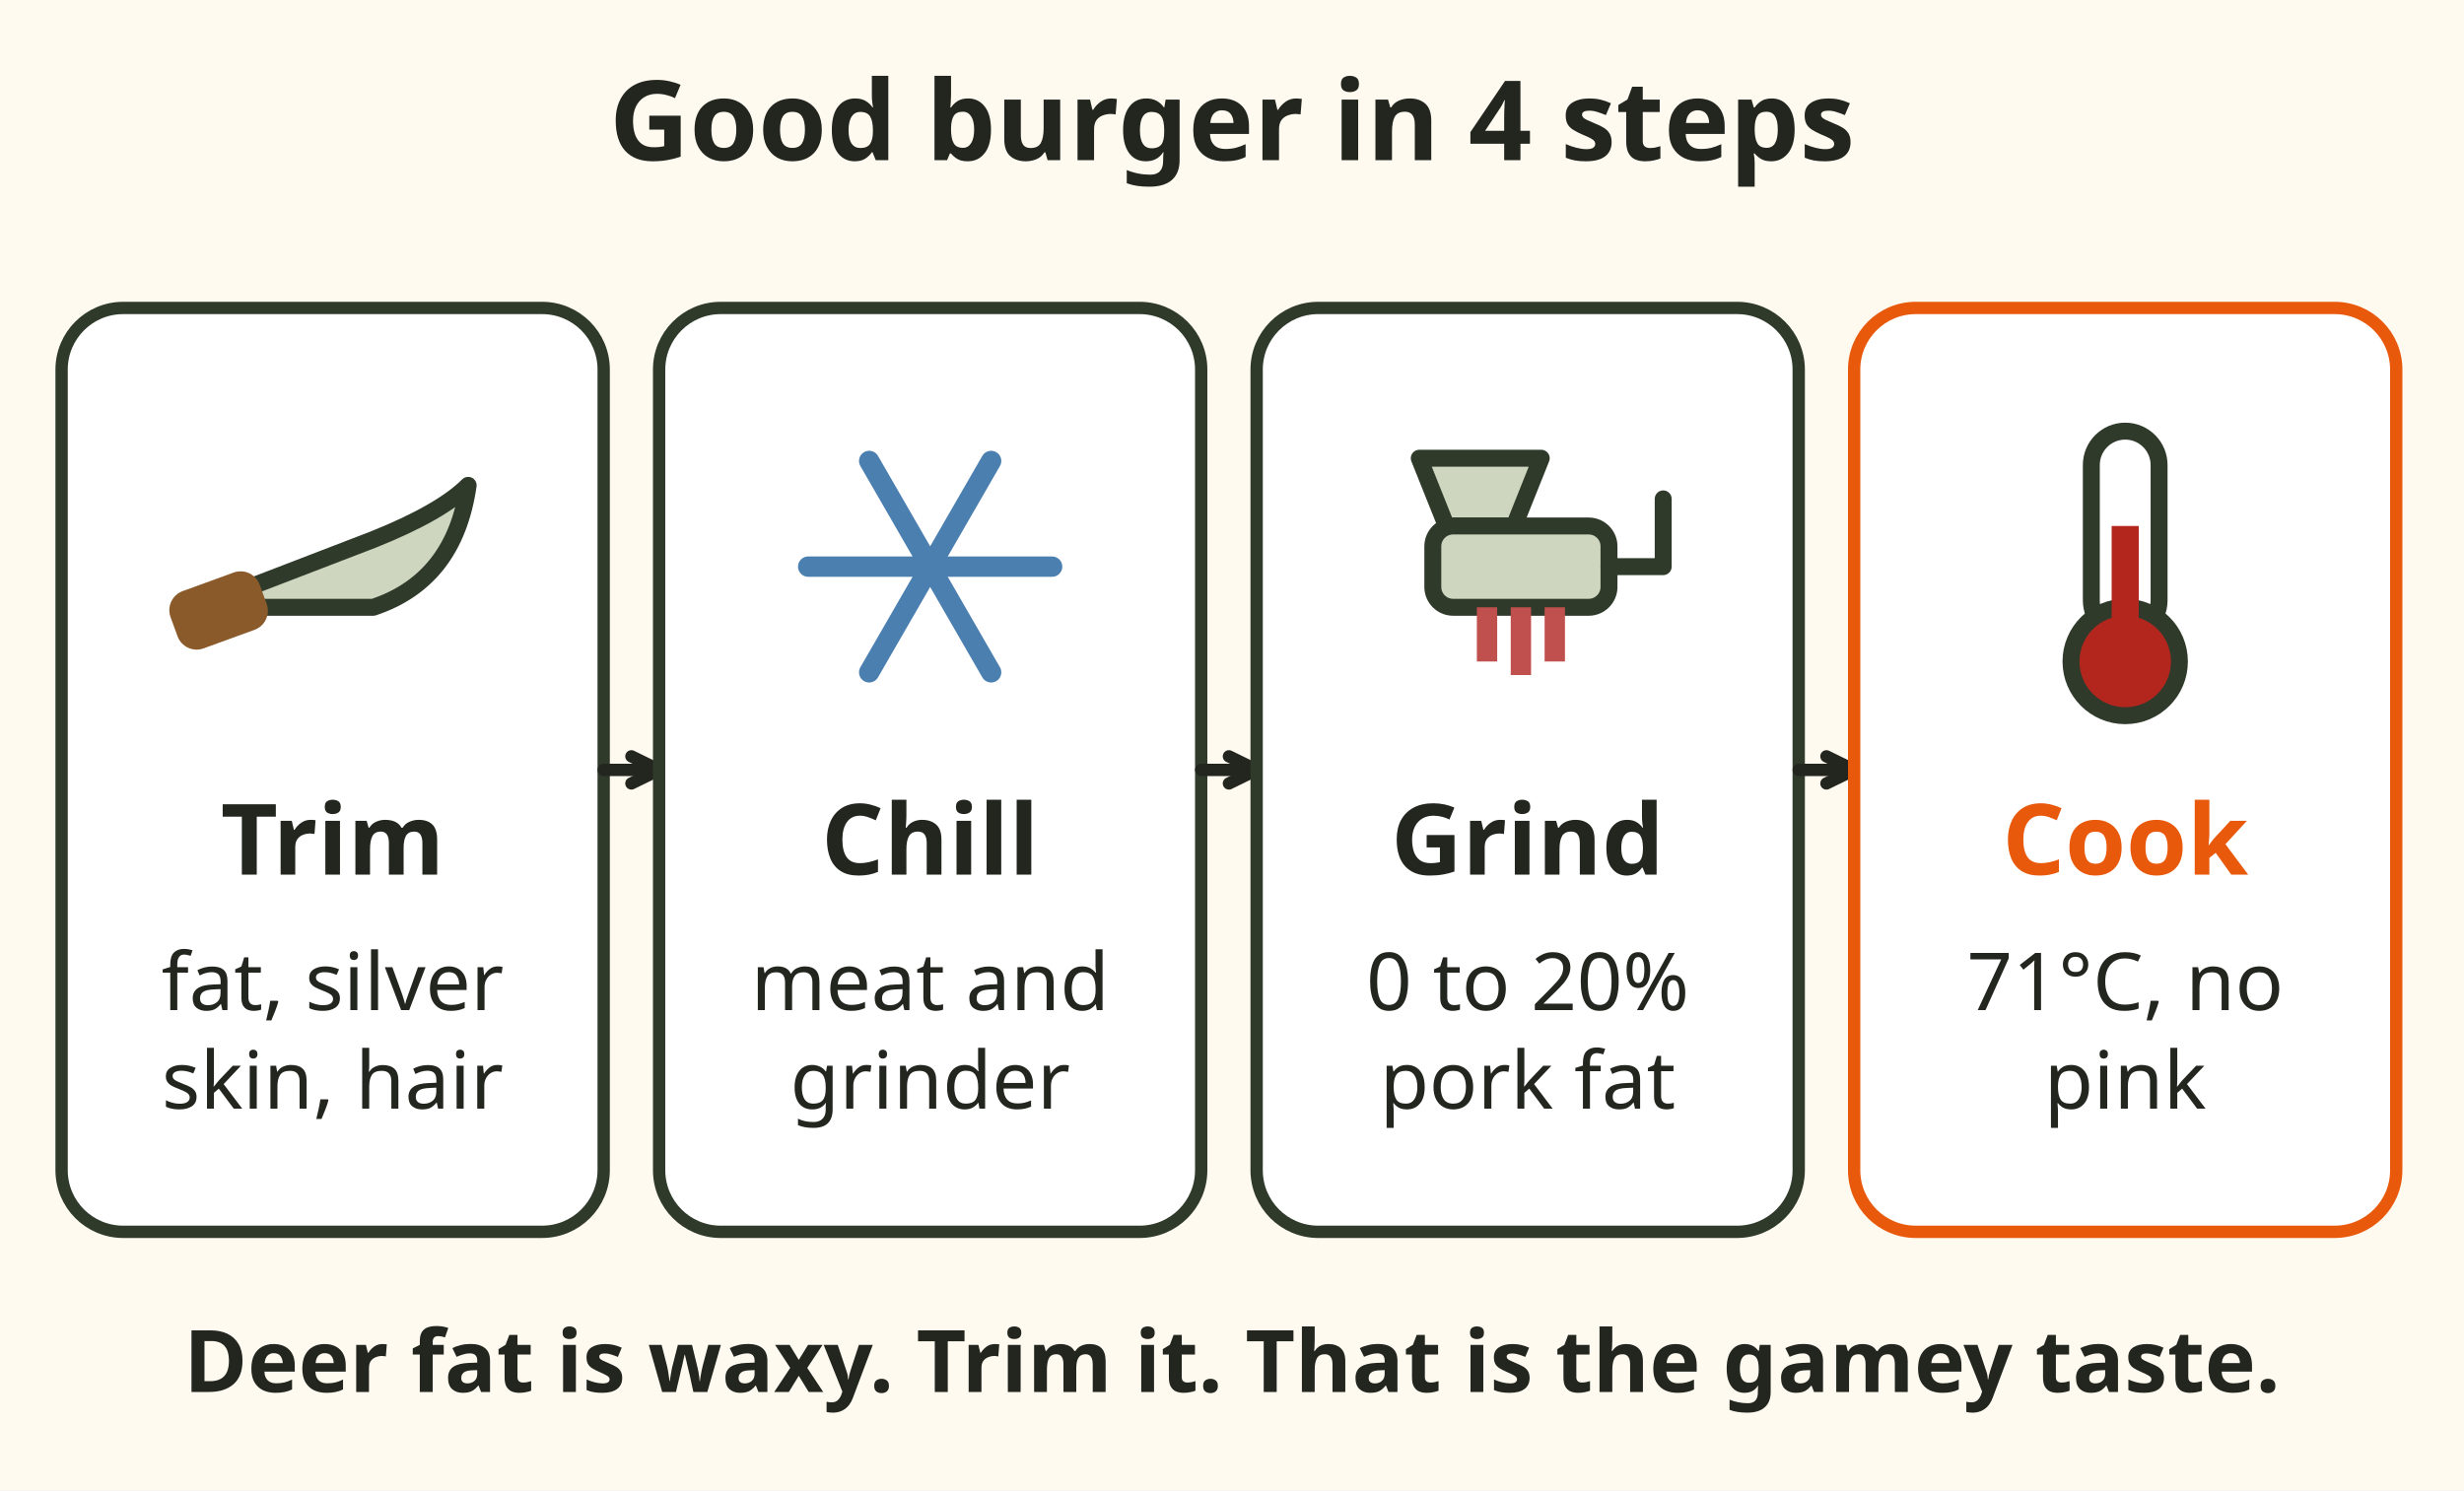
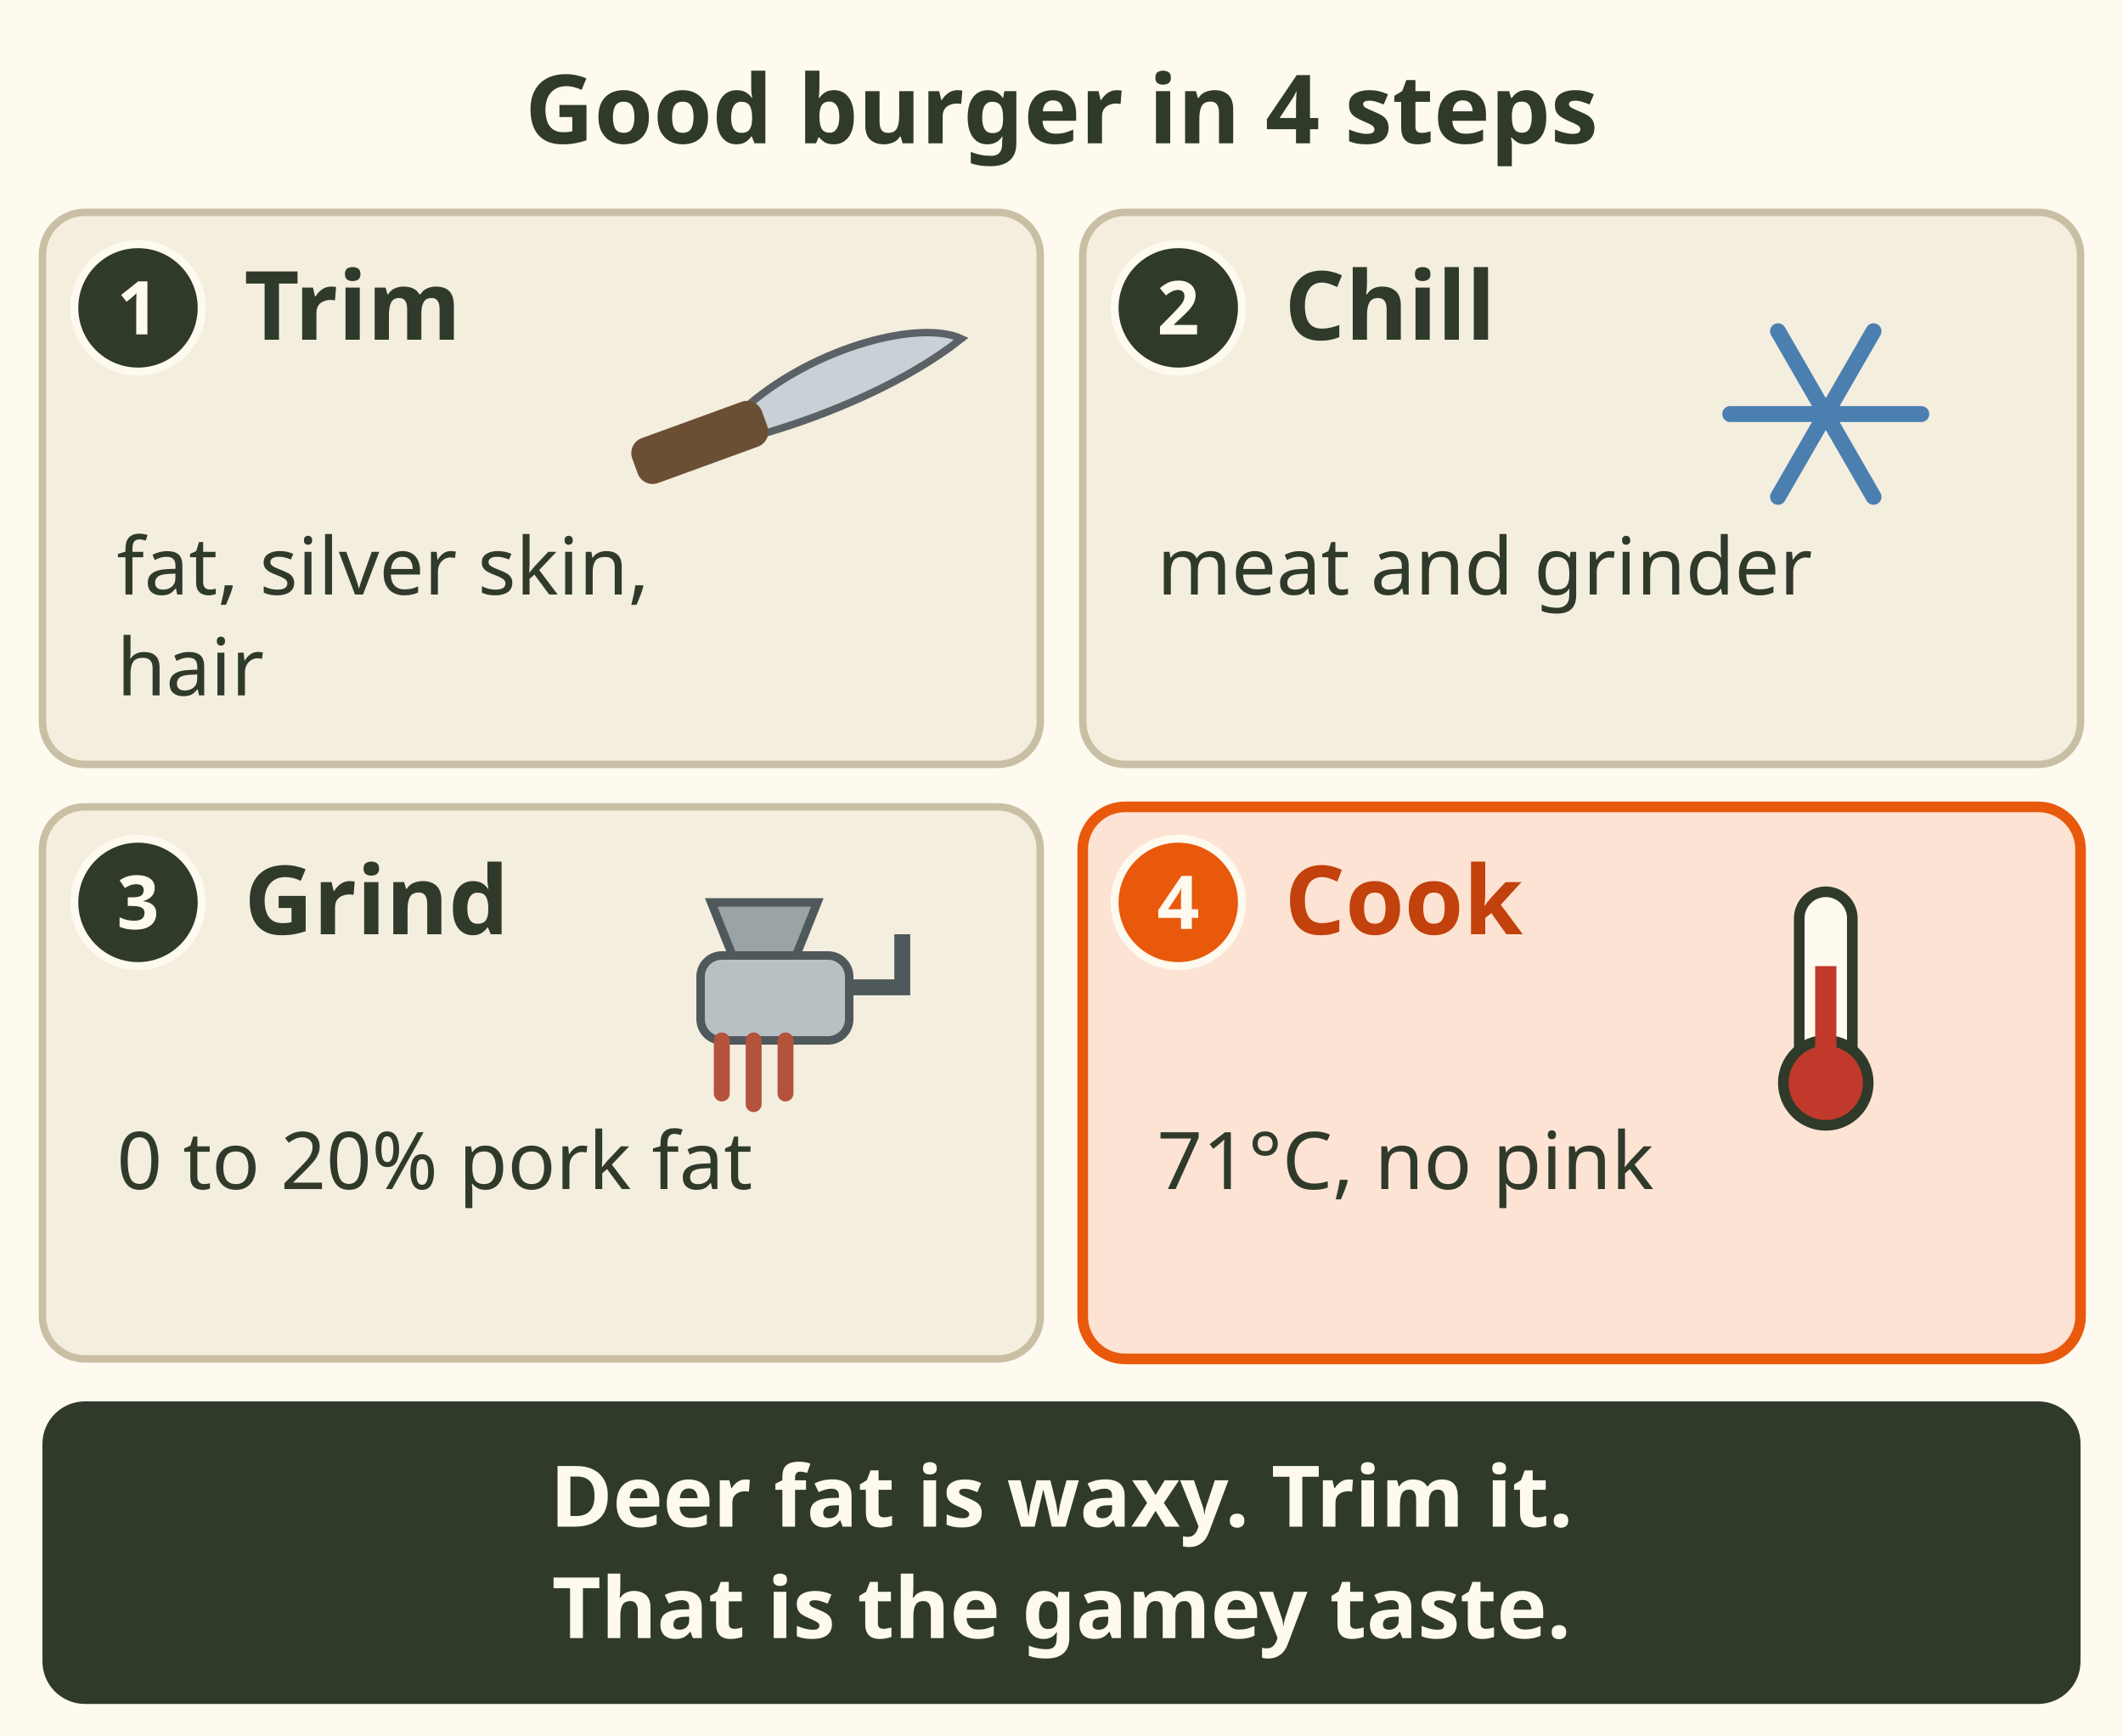
- <svg xmlns="http://www.w3.org/2000/svg" viewBox="0 0 400 242" font-family="sans-serif" role="img" aria-label="Good burger in 4 steps: trim fat, silver skin, hair and bloodshot meat; chill the meat and grinder parts near freezing; grind, adding 0 to 20 percent pork or beef fat; cook ground game to 71 degrees Celsius with no pink. Deer fat is waxy and causes the gamey taste.">
-   <rect x="0" y="0" width="400" height="242" fill="#fffaf0" />
-   <text x="200.0" y="26" font-size="18" font-weight="bold" fill="#23261f" text-anchor="middle">Good burger in 4 steps</text>
-   <rect x="10" y="50" width="88" height="150" rx="10" fill="#fff" stroke="#2f3a2b" stroke-width="2" />
-   <g transform="translate(54 92) scale(1.1)">
-     <path d="M-20 6 L6 -4 Q16 -8 20 -12 Q18 2 6 6 Z" fill="#cfd6bf" stroke="#2f3a2b" stroke-width="2.5" stroke-linecap="round" stroke-linejoin="round" />
-     <rect x="-24" y="2" width="14" height="9" rx="3" fill="#8b5a2b" transform="rotate(-20 -17 6)" />
+ <svg xmlns="http://www.w3.org/2000/svg" viewBox="0 0 400 327" font-family="sans-serif" role="img" aria-label="Good burger in 4 steps: 1, trim fat, silver skin, hair and bloodshot meat; 2, chill the meat and grinder parts near freezing; 3, grind, adding 0 to 20 percent pork or beef fat; 4, cook ground game to 71 degrees Celsius with no pink. Deer fat is waxy and causes the gamey taste.">
+   <rect width="400" height="327" fill="#fffaf0" />
+   <text x="200" y="27" font-size="18" font-weight="bold" fill="#2f3a2b" text-anchor="middle">Good burger in 4 steps</text>
+   <rect x="8" y="40" width="188" height="104" rx="8" fill="#f4eedf" stroke="#c9bfa4" stroke-width="1.4" />
+   <circle cx="26.0" cy="58.0" r="12" fill="#2f3a2b" stroke="#fffaf0" stroke-width="1.5" />
+   <text x="26" y="63" font-size="14" font-weight="bold" fill="#fffaf0" text-anchor="middle">1</text>
+   <g transform="translate(148 78) rotate(-20)">
+     <path d="M-6 -4 C10 -10 30 -8 36 -2 C24 2 8 3 -6 2z" fill="#c9d1d6" stroke="#5a6266" stroke-width="1.4" />
+     <rect x="-30" y="-5" width="26" height="9" rx="3" fill="#6b4f35" />
  </g>
-   <text x="54" y="142" font-size="16" font-weight="bold" fill="#23261f" text-anchor="middle">Trim</text>
-   <text x="54" y="164" font-size="13" fill="#23261f" text-anchor="middle">fat, silver</text>
-   <text x="54" y="180" font-size="13" fill="#23261f" text-anchor="middle">skin, hair</text>
-   <line x1="98" y1="125" x2="107.0" y2="125.0" stroke="#23261f" stroke-width="2" stroke-linecap="round" />
-   <path d="M102.5 127.2 L107.0 125.0 L102.5 122.8" fill="none" stroke="#23261f" stroke-width="2" stroke-linecap="round" stroke-linejoin="round" />
-   <rect x="107" y="50" width="88" height="150" rx="10" fill="#fff" stroke="#2f3a2b" stroke-width="2" />
-   <g transform="translate(151 92) scale(1.1)">
-     <line x1="0" y1="0" x2="18.0" y2="0.0" stroke="#4a7fb0" stroke-width="3" stroke-linecap="round" />
-     <line x1="0" y1="0" x2="9.0" y2="15.6" stroke="#4a7fb0" stroke-width="3" stroke-linecap="round" />
-     <line x1="0" y1="0" x2="-9.0" y2="15.6" stroke="#4a7fb0" stroke-width="3" stroke-linecap="round" />
-     <line x1="0" y1="0" x2="-18.0" y2="0.0" stroke="#4a7fb0" stroke-width="3" stroke-linecap="round" />
-     <line x1="0" y1="0" x2="-9.0" y2="-15.6" stroke="#4a7fb0" stroke-width="3" stroke-linecap="round" />
-     <line x1="0" y1="0" x2="9.0" y2="-15.6" stroke="#4a7fb0" stroke-width="3" stroke-linecap="round" />
+   <text x="46" y="64" font-size="18" font-weight="bold" fill="#2f3a2b">Trim</text>
+   <text x="22" y="112" font-size="15" fill="#2f3a2b">fat, silver skin,</text>
+   <text x="22" y="131" font-size="15" fill="#2f3a2b">hair</text>
+   <rect x="204" y="40" width="188" height="104" rx="8" fill="#f4eedf" stroke="#c9bfa4" stroke-width="1.4" />
+   <circle cx="222.0" cy="58.0" r="12" fill="#2f3a2b" stroke="#fffaf0" stroke-width="1.5" />
+   <text x="222" y="63" font-size="14" font-weight="bold" fill="#fffaf0" text-anchor="middle">2</text>
+   <g transform="translate(344 78)" stroke="#4a7fb0" stroke-width="3" stroke-linecap="round">
+     <path d="M0 0 L18.0 0.0" />
+     <path d="M0 0 L9.0 15.6" />
+     <path d="M0 0 L-9.0 15.6" />
+     <path d="M0 0 L-18.0 0.0" />
+     <path d="M0 0 L-9.0 -15.6" />
+     <path d="M0 0 L9.0 -15.6" />
  </g>
-   <text x="151" y="142" font-size="16" font-weight="bold" fill="#23261f" text-anchor="middle">Chill</text>
-   <text x="151" y="164" font-size="13" fill="#23261f" text-anchor="middle">meat and</text>
-   <text x="151" y="180" font-size="13" fill="#23261f" text-anchor="middle">grinder</text>
-   <line x1="195" y1="125" x2="204.0" y2="125.0" stroke="#23261f" stroke-width="2" stroke-linecap="round" />
-   <path d="M199.5 127.2 L204.0 125.0 L199.5 122.8" fill="none" stroke="#23261f" stroke-width="2" stroke-linecap="round" stroke-linejoin="round" />
-   <rect x="204" y="50" width="88" height="150" rx="10" fill="#fff" stroke="#2f3a2b" stroke-width="2" />
-   <g transform="translate(248 92) scale(1.1)">
-     <path d="M-16 -16 h18 l-4 10 h-10 z" fill="#cfd6bf" stroke="#2f3a2b" stroke-width="2.5" stroke-linecap="round" stroke-linejoin="round" />
-     <rect x="-14" y="-6" width="26" height="12" rx="3" fill="#cfd6bf" stroke="#2f3a2b" stroke-width="2.5" stroke-linecap="round" stroke-linejoin="round" />
-     <path d="M12 0 h8 v-10" stroke="#2f3a2b" stroke-width="2.5" stroke-linecap="round" stroke-linejoin="round" fill="none" />
-     <path d="M-6 6 v8 M-1 6 v10 M4 6 v8" stroke="#c0504d" stroke-width="3" />
+   <text x="242" y="64" font-size="18" font-weight="bold" fill="#2f3a2b">Chill</text>
+   <text x="218" y="112" font-size="15" fill="#2f3a2b">meat and grinder</text>
+   <rect x="8" y="152" width="188" height="104" rx="8" fill="#f4eedf" stroke="#c9bfa4" stroke-width="1.4" />
+   <circle cx="26.0" cy="170.0" r="12" fill="#2f3a2b" stroke="#fffaf0" stroke-width="1.5" />
+   <text x="26" y="175" font-size="14" font-weight="bold" fill="#fffaf0" text-anchor="middle">3</text>
+   <g transform="translate(148 190)">
+     <path d="M-14 -20 H6 L2 -10 H-10z" fill="#9aa3a6" stroke="#4f585b" stroke-width="1.6" />
+     <rect x="-16" y="-10" width="28" height="16" rx="4" fill="#b8c0c3" stroke="#4f585b" stroke-width="1.6" />
+     <path d="M12 -4 H22 V-14" stroke="#4f585b" stroke-width="3" fill="none" />
+     <path d="M-12 6 v10 M-6 6 v12 M0 6 v10" stroke="#b5523b" stroke-width="3" stroke-linecap="round" />
  </g>
-   <text x="248" y="142" font-size="16" font-weight="bold" fill="#23261f" text-anchor="middle">Grind</text>
-   <text x="248" y="164" font-size="13" fill="#23261f" text-anchor="middle">0 to 20%</text>
-   <text x="248" y="180" font-size="13" fill="#23261f" text-anchor="middle">pork fat</text>
-   <line x1="292" y1="125" x2="301.0" y2="125.0" stroke="#23261f" stroke-width="2" stroke-linecap="round" />
-   <path d="M296.5 127.2 L301.0 125.0 L296.5 122.8" fill="none" stroke="#23261f" stroke-width="2" stroke-linecap="round" stroke-linejoin="round" />
-   <rect x="301" y="50" width="88" height="150" rx="10" fill="#fff" stroke="#e8590c" stroke-width="2" />
-   <g transform="translate(345 92) scale(1.1)">
-     <rect x="-5" y="-20" width="10" height="30" rx="5" fill="#fff" stroke="#2f3a2b" stroke-width="2.5" stroke-linecap="round" stroke-linejoin="round" />
-     <circle cx="0" cy="14" r="8" fill="#b3261e" stroke="#2f3a2b" stroke-width="2.5" stroke-linecap="round" stroke-linejoin="round" />
-     <rect x="-2" y="-6" width="4" height="18" fill="#b3261e" />
+   <text x="46" y="176" font-size="18" font-weight="bold" fill="#2f3a2b">Grind</text>
+   <text x="22" y="224" font-size="15" fill="#2f3a2b">0 to 20% pork fat</text>
+   <rect x="204" y="152" width="188" height="104" rx="8" fill="#fde3d3" stroke="#e8590c" stroke-width="2" />
+   <circle cx="222.0" cy="170.0" r="12" fill="#e8590c" stroke="#fffaf0" stroke-width="1.5" />
+   <text x="222" y="175" font-size="14" font-weight="bold" fill="#fffaf0" text-anchor="middle">4</text>
+   <g transform="translate(344 190)">
+     <rect x="-5" y="-22" width="10" height="34" rx="5" fill="#fffaf0" stroke="#2f3a2b" stroke-width="2" />
+     <circle cx="0" cy="14" r="8" fill="#c0392b" stroke="#2f3a2b" stroke-width="2" />
+     <rect x="-2" y="-8" width="4" height="20" fill="#c0392b" />
  </g>
-   <text x="345" y="142" font-size="16" font-weight="bold" fill="#e8590c" text-anchor="middle">Cook</text>
-   <text x="345" y="164" font-size="13" fill="#23261f" text-anchor="middle">71°C, no</text>
-   <text x="345" y="180" font-size="13" fill="#23261f" text-anchor="middle">pink</text>
-   <text x="200" y="226" font-size="14" font-weight="bold" fill="#23261f" text-anchor="middle">Deer fat is waxy. Trim it. That is the gamey taste.</text>
+   <text x="242" y="176" font-size="18" font-weight="bold" fill="#c2410c">Cook</text>
+   <text x="218" y="224" font-size="15" fill="#2f3a2b">71°C, no pink</text>
+   <rect x="8" y="264" width="384" height="57" rx="8" fill="#2f3a2b" />
+   <text x="200" y="287.6" font-size="16" font-weight="bold" fill="#fffaf0" text-anchor="middle">Deer fat is waxy. Trim it.</text>
+   <text x="200" y="308.6" font-size="16" font-weight="bold" fill="#fffaf0" text-anchor="middle">That is the gamey taste.</text>
</svg>
